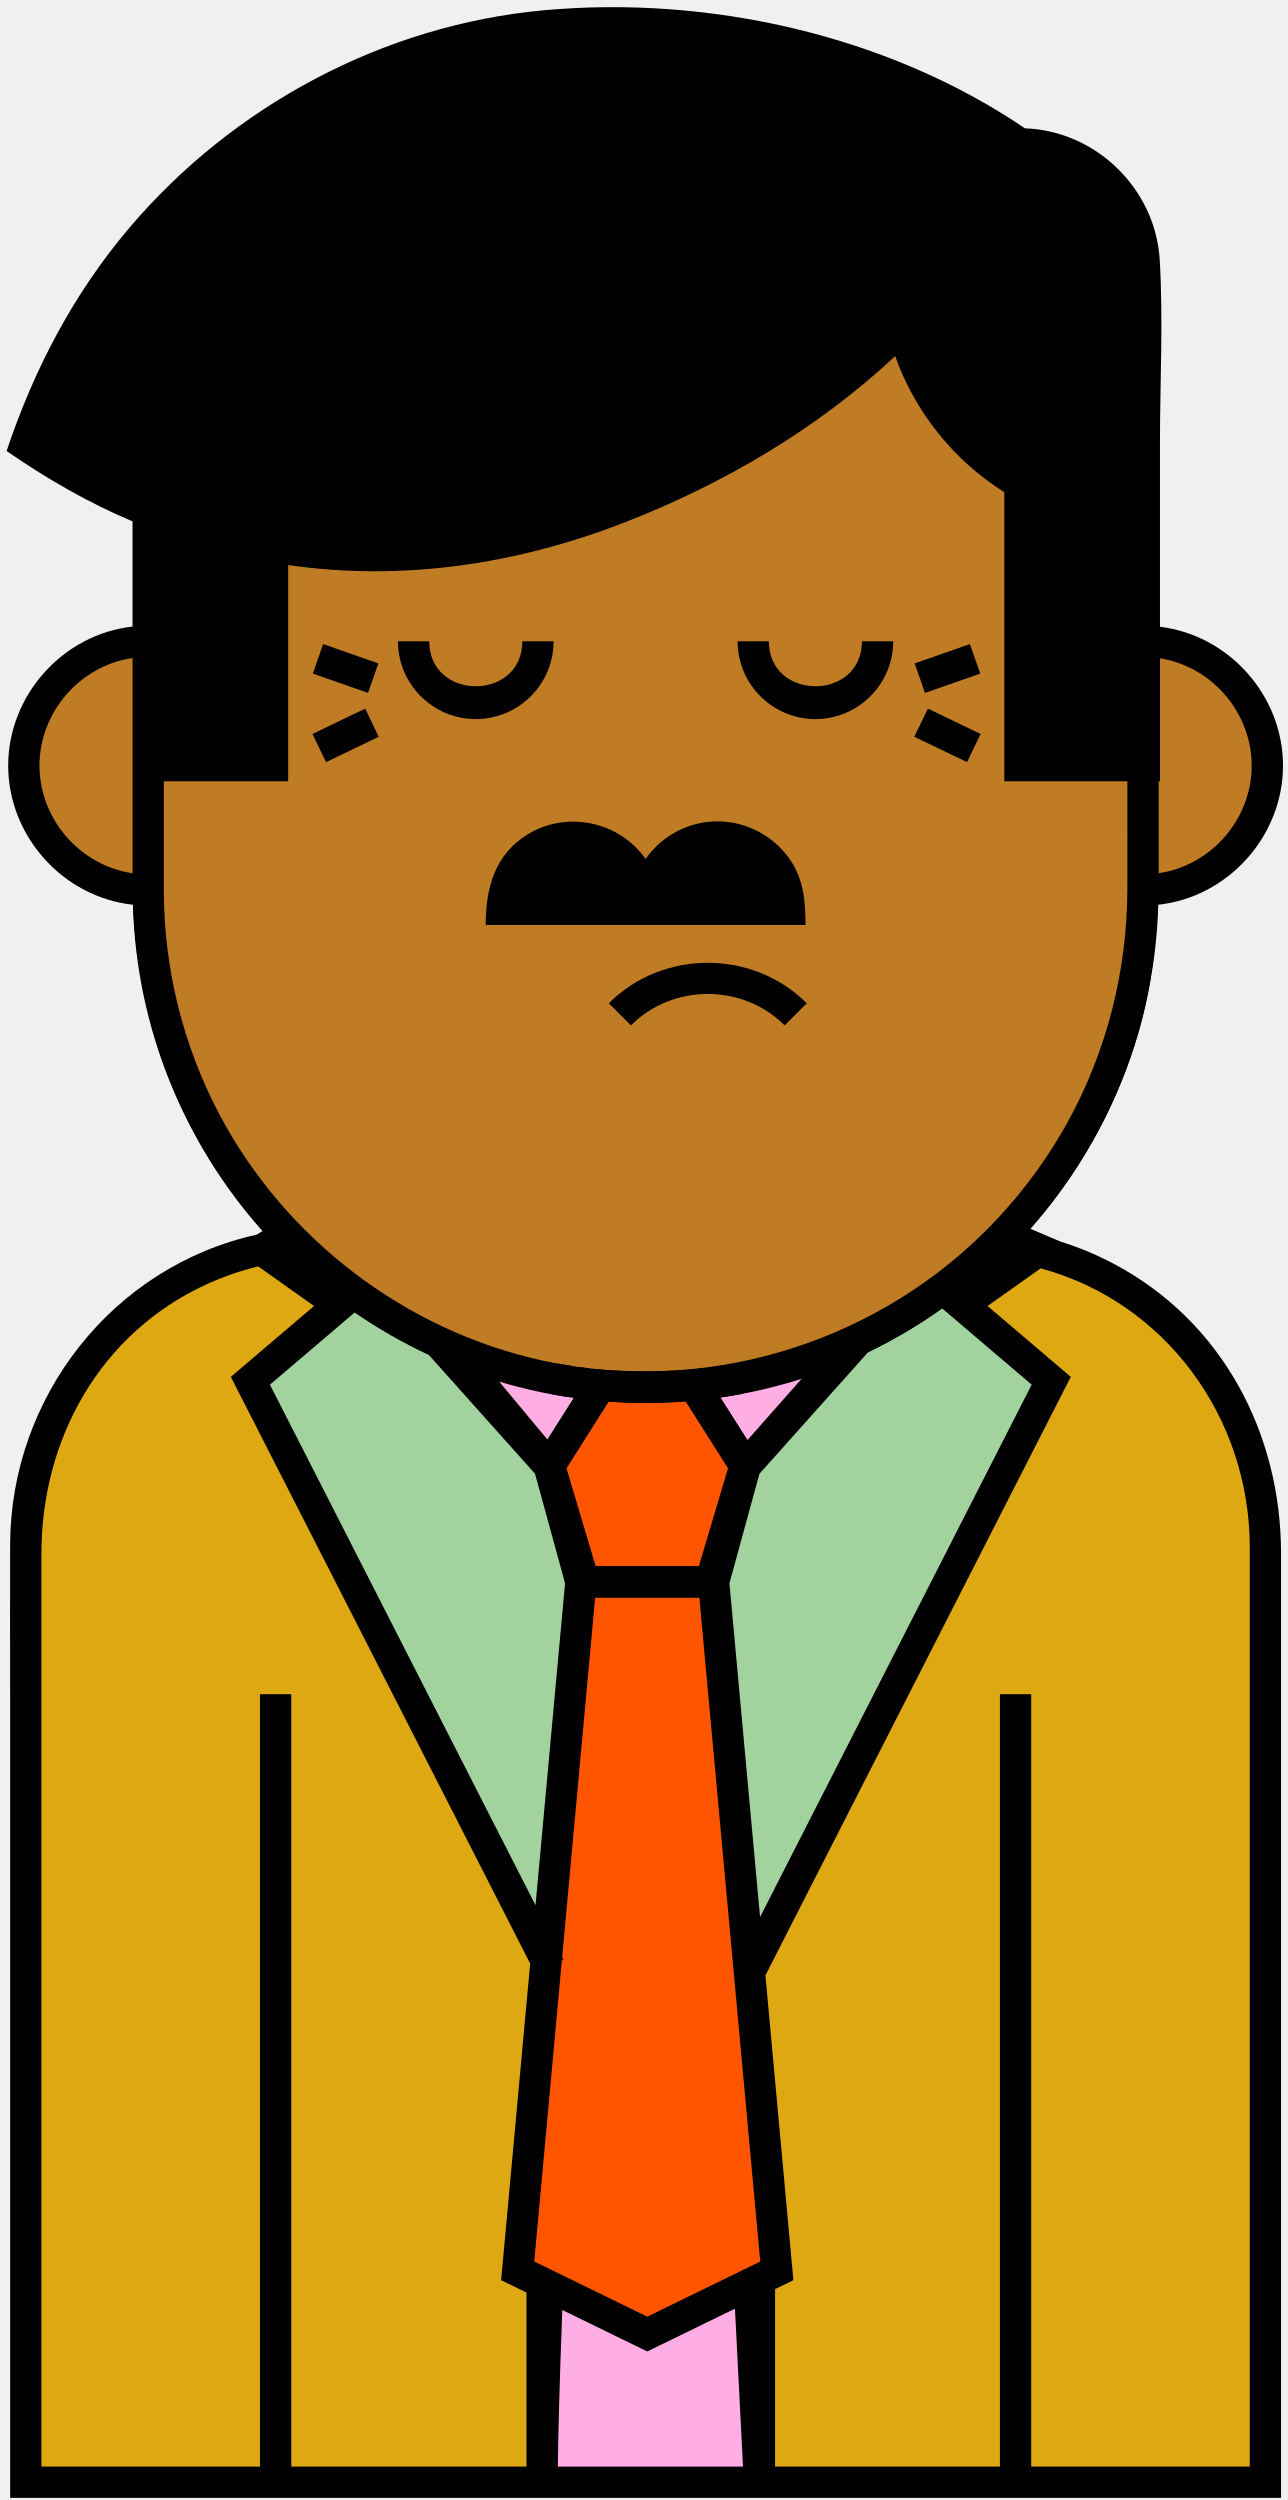
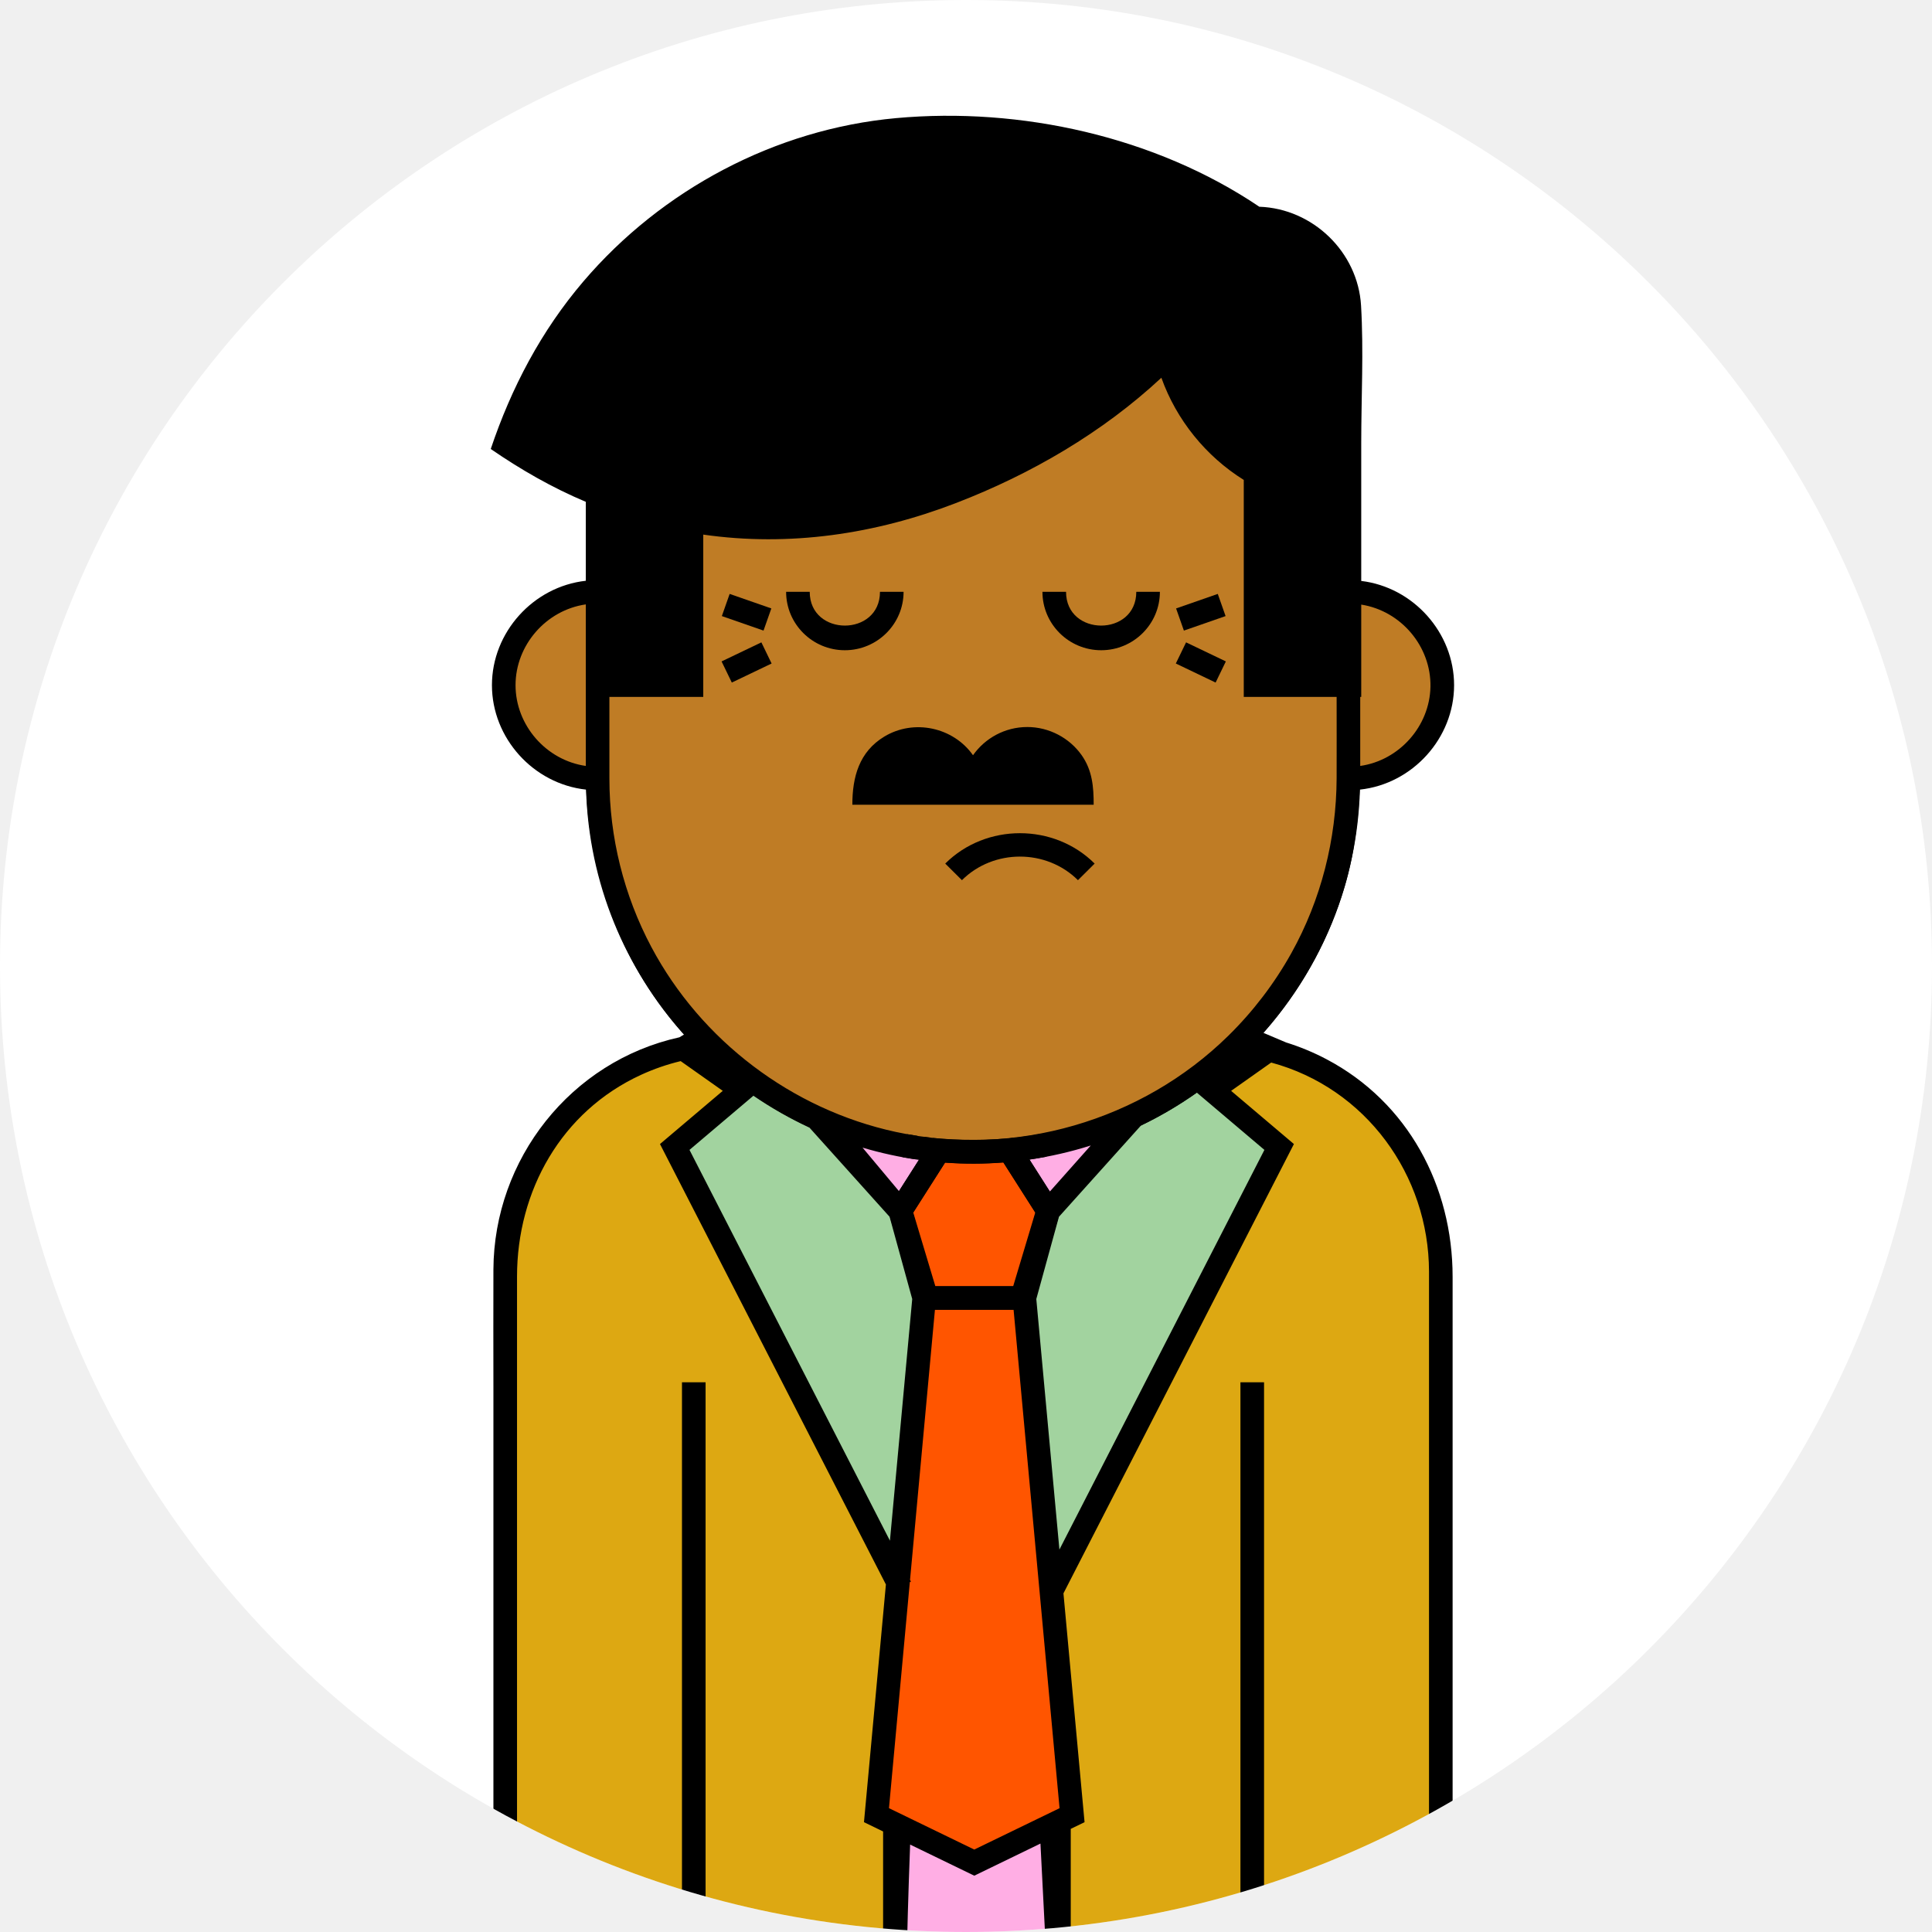
- <svg xmlns="http://www.w3.org/2000/svg" width="121px" height="235px" viewBox="0 0 121 235" version="1.1">
-   <defs />
+ <svg xmlns="http://www.w3.org/2000/svg" xmlns:xlink="http://www.w3.org/1999/xlink" width="175px" height="175px" viewBox="0 0 175 175" version="1.1">
+   <defs>
+     <circle id="path-1" cx="87.5" cy="87.5" r="87.5" />
+   </defs>
  <g id="Symbols" stroke="none" stroke-width="1" fill="none" fill-rule="evenodd">
-     <g id="mateo_lose">
-       <path d="M93.515,116.942 C92.064,118.331 90.572,119.658 88.972,120.874 L98.817,129.793 L70.483,185.788 L73.022,213.461 L70.441,214.719 L71.389,233.328 L118.949,233.328 L118.949,220.463 L118.949,191.692 L118.949,161.758 C118.949,156.306 118.957,150.854 118.949,145.402 C118.929,132.909 110.882,121.58 98.798,117.978 C97.076,117.464 95.304,117.118 93.515,116.942" id="Fill-1" fill="#DDA812" />
-       <path d="M88.972,120.874 C86.334,122.879 83.489,124.611 80.488,126.017 L70.061,137.812 L67.08,148.702 L70.483,185.788 L98.817,129.793 L88.972,120.874 Z" id="Fill-3" fill="#A2D39F" />
-       <path d="M33.288,121.532 C31.371,120.142 29.532,118.617 27.857,116.942 C13.521,118.35 2.514,130.725 2.424,145.049 C2.395,149.606 2.424,154.164 2.424,158.721 L2.424,187.782 L2.424,217.489 L2.424,233.101 L2.424,233.328 L50.958,233.328 C50.958,229.562 51.161,222.865 51.471,214.831 L48.663,213.461 L51.349,184.175 L23.537,129.793 L33.288,121.532 Z" id="Fill-5" fill="#DDA812" />
-       <path d="M51.623,137.812 L42.358,126.682 C39.129,125.305 36.094,123.567 33.288,121.532 L23.537,129.792 L51.349,184.174 L54.603,148.702 L51.623,137.812 Z" id="Fill-7" fill="#A2D39F" />
-       <path d="M95.878,13.524 C83.668,5.085 67.726,1.34 53.008,2.278 C38.21,3.219 24.258,10.174 14.362,21.193 C9.008,27.154 4.904,34.214 2.365,41.813 C11.857,48.375 23.248,52.047 34.789,52.214 C46.85,52.389 58.525,48.501 68.964,42.645 C74.75,39.4 80.191,35.458 84.859,30.73 C86.383,37.003 90.433,42.284 95.878,45.438 L95.878,71.969 L107.567,71.969 L107.567,48.897 L107.567,26.375 C107.567,23.993 107.298,21.716 106.122,19.581 C104.083,15.879 100.105,13.524 95.878,13.524" id="Fill-9" fill="#000000" />
-       <path d="M13.93,48.02 L13.93,71.969 L25.619,71.969 L25.619,51.328 C21.604,50.624 17.684,49.525 13.93,48.02" id="Fill-11" fill="#000000" />
-       <path d="M95.878,71.969 L95.878,45.438 C90.433,42.283 86.383,37.002 84.859,30.73 C79.12,36.541 72.226,41.178 64.913,44.774 C57.222,48.555 48.982,51.315 40.404,52.012 C35.386,52.42 30.318,52.169 25.364,51.276 C25.45,51.291 25.533,51.313 25.619,51.327 L25.619,71.969 L13.93,71.969 C13.93,80.741 13.443,89.534 16.173,98.009 C19.998,109.879 28.642,119.918 39.792,125.497 C51.327,131.269 65.086,131.975 77.156,127.431 C88.878,123.018 98.531,113.845 103.547,102.369 C106.127,96.47 107.417,90.091 107.442,83.657 C107.456,80.161 107.442,76.664 107.442,73.168 L107.442,71.969 L95.878,71.969 Z" id="Fill-13" fill="#BF7C25" />
-       <path d="M15.4,73.438 C15.4,82.132 15.069,90.687 18.081,99.016 C22.083,110.086 30.453,119.342 41.049,124.462 C52.019,129.762 64.972,130.374 76.395,126.136 C87.429,122.042 96.617,113.598 101.65,102.961 C104.505,96.924 105.945,90.32 105.972,83.648 C105.986,80.245 105.972,76.841 105.972,73.438 L94.408,73.438 L94.408,46.268 C89.644,43.282 86.012,38.736 84.146,33.474 C76.906,40.248 68.165,45.394 58.962,49.01 C48.793,53.006 37.95,54.624 27.089,53.046 L27.089,73.438 L15.4,73.438 Z M60.686,131.884 C47.276,131.884 34.282,126.151 25.205,116.288 C16.763,107.116 12.46,95.208 12.46,82.808 L12.46,70.499 L24.149,70.499 L24.149,51.328 L25.356,51.328 L25.626,49.83 L25.629,49.83 C44.22,53.184 63.487,46.351 78.066,34.825 C80.782,32.678 83.238,30.28 85.666,27.821 C86.413,30.893 87.196,33.846 88.865,36.58 C90.959,40.01 93.895,42.59 97.348,44.59 L97.348,70.499 L108.913,70.499 C108.913,79.403 109.519,88.478 106.999,97.128 C103.313,109.78 94.352,120.582 82.633,126.595 C75.863,130.07 68.295,131.884 60.686,131.884 Z" id="Fill-15" fill="#000000" />
-       <path d="M107.443,60.28 L107.443,71.969 L95.879,71.969 L95.879,45.438 C90.433,42.284 86.383,37.003 84.86,30.73 C79.121,36.542 72.226,41.178 64.914,44.774 C57.223,48.555 48.982,51.315 40.404,52.012 C35.387,52.421 30.319,52.17 25.365,51.276 C25.45,51.292 25.534,51.313 25.619,51.328 L25.619,71.969 L13.93,71.969 L13.93,60.28 C7.56,60.28 2.241,65.6 2.241,71.969 C2.241,78.339 7.56,83.658 13.93,83.658 C13.93,103.051 26.356,120.873 44.567,127.561 C62.984,134.326 84.203,128.563 96.708,113.47 C103.62,105.127 107.443,94.492 107.443,83.658 C113.813,83.658 119.132,78.339 119.132,71.969 C119.132,65.599 113.813,60.28 107.443,60.28" id="Fill-17" fill="#BF7C25" />
-       <path d="M73.757,96.386 C69.819,92.448 63.244,92.448 59.305,96.386 L57.226,94.308 C62.298,89.235 70.765,89.235 75.836,94.308 L73.757,96.386 Z" id="Fill-19" fill="#000000" />
-       <path d="M44.724,67.594 C40.691,67.594 37.409,64.313 37.409,60.28 L40.349,60.28 C40.349,65.916 49.099,65.92 49.099,60.28 L52.039,60.28 C52.039,64.313 48.757,67.594 44.724,67.594" id="Fill-21" fill="#000000" />
-       <path d="M76.648,67.594 C72.615,67.594 69.333,64.313 69.333,60.28 L72.273,60.28 C72.273,65.916 81.022,65.92 81.022,60.28 L83.962,60.28 C83.962,64.313 80.681,67.594 76.648,67.594" id="Fill-23" fill="#000000" />
-       <polygon id="Fill-25" fill="#000000" points="34.595 65.135 29.404 63.318 30.375 60.542 35.567 62.36" />
-       <polygon id="Fill-27" fill="#000000" points="30.645 71.642 29.37 68.994 34.326 66.608 35.601 69.256" />
-       <polygon id="Fill-29" fill="#000000" points="86.951 65.135 85.979 62.36 91.171 60.542 92.143 63.318" />
-       <polygon id="Fill-31" fill="#000000" points="90.901 71.642 85.945 69.256 87.221 66.608 92.176 68.994" />
-       <path d="M67.451,77.209 C64.655,77.209 62.182,78.609 60.686,80.741 C58.22,77.227 53.322,76.175 49.649,78.401 C46.494,80.313 45.657,83.482 45.657,86.942 L69.089,86.942 L75.715,86.942 C75.715,84.707 75.551,82.646 74.223,80.744 C72.691,78.551 70.129,77.209 67.451,77.209" id="Fill-33" fill="#000000" />
-       <path d="M65.232,130.191 L70.061,137.812 L80.688,125.925 C75.922,128.184 70.717,129.662 65.232,130.191" id="Fill-35" fill="#FFAEE4" />
-       <path d="M41.209,126.163 L51.624,137.812 L56.438,130.214 C51.044,129.727 45.918,128.324 41.209,126.163" id="Fill-37" fill="#FFAEE4" />
-       <path d="M65.245,130.189 C65.976,130.119 66.702,130.028 67.422,129.924 C66.702,130.029 65.976,130.118 65.245,130.189" id="Fill-39" fill="#FF5500" />
-       <path d="M65.385,131.652 L65.1,128.726 C65.806,128.656 66.51,128.571 67.213,128.469 L67.633,131.38 L67.632,131.38 L67.63,131.38 C66.885,131.489 66.135,131.582 65.385,131.652" id="Fill-41" fill="#000000" />
-       <path d="M67.491,129.913 C68.19,129.811 68.883,129.693 69.572,129.56 C68.883,129.693 68.189,129.81 67.491,129.913" id="Fill-43" fill="#FF5500" />
-       <path d="M67.702,131.368 L67.277,128.459 C67.955,128.359 68.627,128.244 69.295,128.117 L69.848,131.004 C69.139,131.14 68.425,131.263 67.705,131.367 C67.704,131.367 67.703,131.368 67.702,131.368" id="Fill-45" fill="#000000" />
-       <path d="M54.282,129.965 C54.599,130.01 54.92,130.042 55.24,130.079 C54.92,130.042 54.599,130.011 54.282,129.965" id="Fill-47" fill="#FF5500" />
-       <path d="M55.069,131.54 C54.761,131.507 54.452,131.473 54.144,131.431 C54.142,131.432 54.139,131.43 54.138,131.43 C54.118,131.427 54.099,131.425 54.081,131.422 L54.484,128.51 C54.496,128.509 54.511,128.514 54.525,128.516 C54.528,128.516 54.529,128.515 54.532,128.517 C54.825,128.556 55.12,128.587 55.413,128.62 L55.069,131.54 Z" id="Fill-49" fill="#000000" />
-       <path d="M52.172,129.625 C52.629,129.709 53.089,129.781 53.551,129.853 C53.089,129.781 52.629,129.709 52.172,129.625" id="Fill-51" fill="#FF5500" />
-       <path d="M53.329,131.304 C52.853,131.232 52.377,131.157 51.906,131.071 L52.438,128.179 C52.879,128.26 53.325,128.328 53.77,128.398 L53.775,128.398 L53.329,131.304 Z" id="Fill-53" fill="#000000" />
-       <path d="M67.08,148.702 L66.783,148.702 L70.04,137.78 L65.231,130.191 C62.308,130.478 59.362,130.485 56.437,130.215 L51.643,137.78 L54.901,148.702 L54.603,148.702 L48.663,213.461 L60.842,219.402 L73.021,213.461 L67.08,148.702 Z" id="Fill-55" fill="#FF5500" />
-       <path d="M55.996,147.232 L65.687,147.232 L68.44,138.002 L64.469,131.734 C62.058,131.926 59.685,131.936 57.202,131.753 L53.243,138.002 L55.996,147.232 Z M67.879,150.171 L53.805,150.171 L50.043,137.558 L55.677,128.669 C59.134,128.986 62.534,128.98 65.989,128.639 L71.64,137.558 L67.879,150.171 Z" id="Fill-57" fill="#000000" />
-       <polygon id="Fill-59" fill="#FFAEE4" points="60.842 219.402 50.958 214.581 50.958 233.328 71.388 233.328 71.388 214.257" />
-       <path d="M117.478,231.858 L96.933,231.858 L96.933,159.257 L93.992,159.257 L93.992,231.858 L72.858,231.858 L72.858,215.175 L74.578,214.337 L71.949,185.686 L100.653,129.425 L92.833,122.765 L97.823,119.222 C109.609,122.42 117.457,133.309 117.478,145.387 C117.487,150.508 117.478,155.629 117.478,160.751 L117.478,189.003 L117.478,217.121 L117.478,231.643 L117.478,231.858 Z M52.437,231.858 C52.472,228.607 52.611,223.678 52.854,217.141 L60.842,221.037 L69.085,217.016 L69.842,231.858 L52.437,231.858 Z M27.379,231.858 L27.379,159.257 L24.438,159.257 L24.438,231.858 L3.894,231.858 L3.894,219.829 L3.894,192.63 L3.894,163.596 L3.894,146.029 C3.894,135.294 9.392,125.354 19.342,120.758 C20.925,120.028 22.579,119.451 24.275,119.042 L29.519,122.765 L21.699,129.425 L49.836,184.575 C49.046,193.182 48.257,201.79 47.467,210.397 C47.347,211.711 47.226,213.024 47.105,214.337 L49.488,215.499 L49.488,231.858 L27.379,231.858 Z M68.568,148.833 L71.387,138.534 L81.596,127.114 C84.029,125.935 86.363,124.557 88.566,122.992 L96.978,130.158 L71.446,180.203 L68.568,148.833 Z M50.296,138.534 L53.115,148.833 L50.339,179.091 L25.374,130.158 L33.34,123.373 C35.54,124.891 37.89,126.237 40.313,127.367 L50.296,138.534 Z M51.462,135.321 L46.928,129.875 C49.221,130.558 51.572,131.074 53.942,131.406 L51.462,135.321 Z M67.719,131.37 C70.3,130.992 72.867,130.399 75.352,129.606 L70.255,135.373 L67.719,131.37 Z M68.471,138.05 L65.958,147.232 L55.726,147.232 L53.212,138.05 L57.207,131.746 C59.63,131.92 62.04,131.912 64.461,131.723 L68.471,138.05 Z M60.842,217.765 L52.977,213.929 L52.977,213.928 L50.219,212.584 C50.967,204.43 51.715,196.276 52.463,188.123 C52.581,186.842 52.698,185.563 52.815,184.284 L52.953,184.213 L52.842,183.996 L55.945,150.171 L65.739,150.171 L71.464,212.585 L60.842,217.765 Z M15.399,83.658 L15.399,73.438 L27.089,73.438 L27.089,53.116 C37.817,54.663 48.533,53.056 58.593,49.154 C67.934,45.532 76.81,40.337 84.145,33.475 C86.012,38.736 89.677,43.303 94.407,46.268 L94.407,73.438 L105.972,73.438 C105.972,76.832 105.985,80.225 105.972,83.619 C105.942,91.271 104.043,98.823 100.331,105.524 C98.227,109.321 95.576,112.811 92.488,115.862 L92.485,115.863 L92.484,115.866 C81.681,126.533 65.912,131.137 51.064,127.907 C38.115,125.088 26.827,116.47 20.63,104.766 C17.198,98.283 15.399,90.993 15.399,83.658 Z M24.148,52.609 L24.148,70.499 L15.399,70.499 L15.399,50.165 C18.263,51.201 21.183,52.027 24.148,52.609 Z M13.479,46.256 C10.252,44.883 7.117,43.216 4.122,41.228 C8.867,27.868 18.51,16.591 31.061,9.968 C44.097,3.09 59.127,2.186 73.351,5.469 C81.211,7.284 88.775,10.392 95.419,14.994 C100.858,14.954 105.645,18.867 106.067,24.434 C106.203,26.223 106.096,28.054 106.096,29.846 L106.096,52.473 L106.096,58.81 L105.972,58.81 L105.972,70.499 L97.348,70.499 L97.348,44.59 C93.893,42.589 90.959,40.011 88.865,36.58 C87.196,33.847 86.412,30.893 85.665,27.821 C74.189,39.444 58.982,48.293 42.561,50.3 C36.936,50.988 31.207,50.837 25.629,49.83 L25.625,49.83 C21.442,49.08 17.419,47.835 13.479,46.256 Z M12.459,70.499 L12.459,82.083 C7.505,81.366 3.71,76.971 3.71,71.968 C3.71,66.965 7.505,62.572 12.459,61.855 L12.459,70.499 Z M108.912,73.438 L109.037,73.438 L109.037,61.879 C114.009,62.663 117.753,67.136 117.658,72.166 C117.563,77.094 113.796,81.377 108.912,82.083 L108.912,73.438 Z M99.682,116.707 L96.857,115.504 C104.065,107.327 108.545,96.7 108.877,85.046 C115.456,84.329 120.602,78.584 120.602,71.968 C120.602,65.414 115.545,59.708 109.037,58.917 L109.037,41.646 C109.037,35.937 109.351,30.131 109.014,24.429 C108.62,17.754 103.028,12.296 96.345,12.062 C83.401,3.278 66.594,-0.456 51.098,0.968 C36.058,2.35 21.919,9.919 12.159,21.415 C6.909,27.599 3.184,34.726 0.621,42.395 C4.361,44.981 8.265,47.237 12.459,49.011 L12.459,58.897 C5.896,59.631 0.77,65.367 0.77,71.968 C0.77,78.584 5.915,84.329 12.494,85.046 C12.829,96.797 17.379,107.507 24.694,115.712 L24.117,116.06 C10.556,119.072 1.017,131.337 0.953,145.133 C0.931,150.039 0.953,154.945 0.953,159.851 L0.953,189.213 L0.953,219.001 L0.953,234.574 L0.953,234.797 L23.827,234.797 L49.28,234.797 L70.548,234.797 L92.876,234.797 L119.913,234.797 L120.418,234.797 L120.418,222.262 L120.418,194.107 L120.418,163.998 L120.418,146.033 C120.418,134.72 114.879,124.195 104.708,118.803 C103.102,117.952 101.416,117.25 99.682,116.707 Z" id="Fill-61" fill="#000000" />
+     <g id="characters" transform="translate(-278, -550)">
+       <g id="PLAYER-/-mateo_lose" transform="translate(278, 550)">
+         <mask id="mask-2" fill="white">
+           <use xlink:href="#path-1" />
+         </mask>
+         <use id="Mask" fill="#FFFFFF" xlink:href="#path-1" />
+         <g id="mateo_lose" mask="url(#mask-2)">
+           <g transform="translate(44, 10)">
+             <path d="M68.011,84.596 C66.956,85.601 65.87,86.561 64.707,87.441 L71.867,93.893 L51.26,134.4 L53.107,154.419 L51.23,155.329 L51.919,168.79 L86.508,168.79 L86.508,159.484 L86.508,138.671 L86.508,117.016 C86.508,113.072 86.514,109.128 86.508,105.184 C86.494,96.147 80.641,87.951 71.853,85.346 C70.601,84.974 69.312,84.724 68.011,84.596" id="Fill-1" fill="#DDA812" />
+             <path d="M64.707,87.441 C62.788,88.891 60.719,90.144 58.537,91.161 L50.953,99.694 L48.785,107.571 L51.26,134.4 L71.867,93.893 L64.707,87.441 Z" id="Fill-3" fill="#A2D39F" />
+             <path d="M24.21,87.917 C22.815,86.911 21.478,85.808 20.26,84.596 C9.834,85.615 1.829,94.567 1.763,104.929 C1.742,108.226 1.763,111.523 1.763,114.819 L1.763,135.842 L1.763,157.332 L1.763,168.626 L1.763,168.79 L37.061,168.79 C37.061,166.066 37.208,161.221 37.434,155.41 L35.391,154.419 L37.345,133.233 L17.118,93.893 L24.21,87.917 Z" id="Fill-5" fill="#DDA812" />
+             <path d="M37.544,99.694 L30.806,91.642 C28.458,90.646 26.25,89.389 24.21,87.917 L17.118,93.892 L37.345,133.232 L39.711,107.572 L37.544,99.694 Z" id="Fill-7" fill="#A2D39F" />
+             <path d="M69.73,9.783 C60.85,3.679 49.255,0.969 38.551,1.648 C27.789,2.329 17.642,7.36 10.445,15.331 C6.551,19.643 3.567,24.751 1.72,30.248 C8.623,34.995 16.908,37.651 25.301,37.772 C34.073,37.898 42.564,35.086 50.156,30.85 C54.364,28.502 58.321,25.651 61.716,22.23 C62.824,26.768 65.77,30.588 69.73,32.87 L69.73,52.063 L78.231,52.063 L78.231,35.372 L78.231,19.08 C78.231,17.357 78.035,15.71 77.18,14.165 C75.697,11.487 72.804,9.783 69.73,9.783" id="Fill-9" fill="#000000" />
+             <path d="M10.131,34.738 L10.131,52.063 L18.632,52.063 L18.632,37.131 C15.712,36.622 12.861,35.827 10.131,34.738" id="Fill-11" fill="#000000" />
+             <path d="M69.73,52.063 L69.73,32.87 C65.77,30.588 62.824,26.768 61.716,22.231 C57.542,26.434 52.528,29.789 47.21,32.39 C41.616,35.125 35.623,37.122 29.385,37.626 C25.735,37.921 22.05,37.74 18.447,37.094 C18.509,37.104 18.57,37.12 18.632,37.13 L18.632,52.063 L10.131,52.063 C10.131,58.409 9.777,64.77 11.762,70.9 C14.544,79.487 20.831,86.749 28.94,90.785 C37.329,94.961 47.335,95.472 56.114,92.184 C64.639,88.992 71.659,82.356 75.307,74.054 C77.183,69.787 78.122,65.173 78.14,60.518 C78.15,57.989 78.14,55.459 78.14,52.93 L78.14,52.063 L69.73,52.063 Z" id="Fill-13" fill="#BF7C25" />
+             <path d="M11.2,53.125 C11.2,59.415 10.959,65.603 13.15,71.629 C16.06,79.637 22.147,86.333 29.854,90.036 C37.832,93.87 47.252,94.313 55.56,91.247 C63.584,88.286 70.267,82.177 73.927,74.482 C76.003,70.115 77.051,65.338 77.07,60.511 C77.08,58.05 77.07,55.587 77.07,53.125 L68.66,53.125 L68.66,33.471 C65.195,31.31 62.554,28.022 61.197,24.215 C55.931,29.116 49.574,32.838 42.881,35.454 C35.486,38.345 27.6,39.515 19.701,38.374 L19.701,53.125 L11.2,53.125 Z M44.135,95.406 C34.382,95.406 24.932,91.258 18.331,84.123 C12.191,77.488 9.062,68.874 9.062,59.904 L9.062,50.999 L17.563,50.999 L17.563,37.131 L18.44,37.131 L18.637,36.047 L18.639,36.047 C32.16,38.474 46.172,33.531 56.775,25.193 C58.75,23.639 60.536,21.905 62.302,20.126 C62.846,22.348 63.415,24.484 64.629,26.462 C66.152,28.943 68.287,30.81 70.798,32.257 L70.798,50.999 L79.209,50.999 C79.209,57.441 79.65,64.005 77.817,70.263 C75.136,79.415 68.619,87.23 60.096,91.579 C55.173,94.093 49.669,95.406 44.135,95.406 Z" id="Fill-15" fill="#000000" />
+             <path d="M78.14,43.607 L78.14,52.063 L69.73,52.063 L69.73,32.87 C65.769,30.588 62.824,26.768 61.716,22.23 C57.542,26.435 52.528,29.788 47.21,32.39 C41.616,35.125 35.623,37.121 29.384,37.626 C25.736,37.922 22.05,37.74 18.447,37.093 C18.509,37.105 18.57,37.12 18.632,37.131 L18.632,52.063 L10.131,52.063 L10.131,43.607 C5.498,43.607 1.63,47.455 1.63,52.063 C1.63,56.671 5.498,60.518 10.131,60.518 C10.131,74.547 19.168,87.44 32.412,92.278 C45.806,97.172 61.238,93.003 70.333,82.085 C75.36,76.049 78.14,68.356 78.14,60.518 C82.773,60.518 86.641,56.671 86.641,52.063 C86.641,47.455 82.773,43.607 78.14,43.607" id="Fill-17" fill="#BF7C25" />
+             <path d="M53.641,69.726 C50.777,66.878 45.995,66.878 43.131,69.726 L41.619,68.223 C45.307,64.553 51.465,64.553 55.153,68.223 L53.641,69.726 Z" id="Fill-19" fill="#000000" />
+             <path d="M32.526,48.898 C29.593,48.898 27.206,46.525 27.206,43.607 L29.345,43.607 C29.345,47.684 35.708,47.687 35.708,43.607 L37.846,43.607 C37.846,46.525 35.459,48.898 32.526,48.898" id="Fill-21" fill="#000000" />
+             <path d="M55.744,48.898 C52.811,48.898 50.424,46.525 50.424,43.607 L52.562,43.607 C52.562,47.684 58.925,47.687 58.925,43.607 L61.063,43.607 C61.063,46.525 58.677,48.898 55.744,48.898" id="Fill-23" fill="#000000" />
+             <polygon id="Fill-25" fill="#000000" points="25.16 47.119 21.385 45.805 22.091 43.797 25.867 45.112" />
+             <polygon id="Fill-27" fill="#000000" points="22.287 51.826 21.36 49.911 24.965 48.185 25.892 50.1" />
+             <polygon id="Fill-29" fill="#000000" points="63.237 47.119 62.53 45.112 66.306 43.797 67.013 45.805" />
+             <polygon id="Fill-31" fill="#000000" points="66.11 51.826 62.506 50.1 63.434 48.185 67.037 49.911" />
+             <path d="M49.055,55.853 C47.022,55.853 45.223,56.866 44.135,58.408 C42.342,55.866 38.78,55.105 36.108,56.715 C33.814,58.098 33.205,60.391 33.205,62.894 L50.246,62.894 L55.065,62.894 C55.065,61.277 54.946,59.786 53.98,58.41 C52.866,56.824 51.003,55.853 49.055,55.853" id="Fill-33" fill="#000000" />
+             <path d="M47.441,94.181 L50.953,99.694 L58.682,91.095 C55.216,92.729 51.43,93.798 47.441,94.181" id="Fill-35" fill="#FFAEE4" />
+             <path d="M29.97,91.267 L37.545,99.694 L41.046,94.197 C37.123,93.845 33.395,92.83 29.97,91.267" id="Fill-37" fill="#FFAEE4" />
+             <path d="M47.451,94.179 C47.982,94.129 48.51,94.063 49.034,93.988 C48.51,94.064 47.982,94.128 47.451,94.179" id="Fill-39" fill="#FF5500" />
+             <path d="M47.553,95.238 L47.346,93.121 C47.859,93.07 48.371,93.009 48.883,92.935 L49.188,95.041 L49.187,95.041 L49.186,95.041 C48.644,95.12 48.099,95.187 47.553,95.238" id="Fill-41" fill="#000000" />
+             <path d="M49.085,93.979 C49.593,93.906 50.097,93.82 50.598,93.724 C50.097,93.82 49.592,93.905 49.085,93.979" id="Fill-43" fill="#FF5500" />
+             <path d="M49.238,95.032 L48.929,92.928 C49.422,92.855 49.911,92.772 50.397,92.68 L50.799,94.769 C50.283,94.867 49.764,94.956 49.24,95.031 C49.24,95.031 49.239,95.032 49.238,95.032" id="Fill-45" fill="#000000" />
+             <path d="M39.478,94.018 C39.709,94.049 39.942,94.073 40.175,94.1 C39.942,94.073 39.709,94.05 39.478,94.018" id="Fill-47" fill="#FF5500" />
+             <path d="M40.051,95.156 C39.826,95.133 39.601,95.108 39.377,95.078 C39.376,95.078 39.374,95.077 39.373,95.077 C39.359,95.075 39.345,95.073 39.331,95.071 L39.625,92.964 C39.634,92.964 39.644,92.967 39.654,92.969 C39.656,92.969 39.657,92.968 39.659,92.97 C39.872,92.998 40.087,93.02 40.301,93.044 L40.051,95.156 Z" id="Fill-49" fill="#000000" />
+             <path d="M37.943,93.771 C38.276,93.832 38.61,93.884 38.946,93.936 C38.61,93.884 38.276,93.832 37.943,93.771" id="Fill-51" fill="#FF5500" />
+             <path d="M38.785,94.986 C38.438,94.934 38.092,94.88 37.75,94.818 L38.137,92.725 C38.457,92.784 38.782,92.833 39.105,92.884 L39.109,92.884 L38.785,94.986 Z" id="Fill-53" fill="#000000" />
+             <path d="M48.786,107.572 L48.57,107.572 L50.938,99.67 L47.441,94.181 C45.315,94.388 43.173,94.393 41.045,94.198 L37.559,99.67 L39.928,107.572 L39.711,107.572 L35.391,154.418 L44.249,158.716 L53.106,154.418 L48.786,107.572 Z" id="Fill-55" fill="#FF5500" />
+             <path d="M40.725,106.508 L47.773,106.508 L49.775,99.831 L46.887,95.297 C45.133,95.436 43.407,95.443 41.602,95.311 L38.722,99.831 L40.725,106.508 Z M49.367,108.634 L39.131,108.634 L36.395,99.51 L40.493,93.08 C43.007,93.309 45.479,93.305 47.992,93.058 L52.102,99.51 L49.367,108.634 Z" id="Fill-57" fill="#000000" />
+             <polygon id="Fill-59" fill="#FFAEE4" points="44.249 158.716 37.06 155.229 37.06 168.79 51.919 168.79 51.919 154.994" />
+             <path d="M85.439,167.727 L70.497,167.727 L70.497,115.207 L68.358,115.207 L68.358,167.727 L52.988,167.727 L52.988,155.659 L54.239,155.052 L52.327,134.326 L73.202,93.627 L67.515,88.809 L71.144,86.246 C79.716,88.559 85.423,96.436 85.439,105.174 C85.445,108.878 85.439,112.583 85.439,116.288 L85.439,136.726 L85.439,157.066 L85.439,167.572 L85.439,167.727 Z M38.136,167.727 C38.162,165.375 38.263,161.81 38.439,157.081 L44.249,159.899 L50.244,156.99 L50.794,167.727 L38.136,167.727 Z M19.912,167.727 L19.912,115.207 L17.773,115.207 L17.773,167.727 L2.832,167.727 L2.832,159.025 L2.832,139.349 L2.832,118.346 L2.832,105.638 C2.832,97.872 6.831,90.682 14.067,87.357 C15.218,86.829 16.421,86.411 17.655,86.116 L21.469,88.809 L15.781,93.627 L36.245,133.522 C35.67,139.749 35.096,145.976 34.522,152.202 C34.434,153.153 34.346,154.103 34.258,155.052 L35.991,155.893 L35.991,167.727 L19.912,167.727 Z M49.868,107.666 L51.918,100.216 L59.343,91.955 C61.112,91.102 62.81,90.105 64.412,88.973 L70.53,94.157 L51.961,130.36 L49.868,107.666 Z M36.579,100.216 L38.629,107.666 L36.61,129.555 L18.454,94.157 L24.247,89.249 C25.847,90.347 27.557,91.32 29.319,92.138 L36.579,100.216 Z M37.427,97.892 L34.13,93.952 C35.797,94.446 37.507,94.82 39.231,95.06 L37.427,97.892 Z M49.25,95.034 C51.127,94.76 52.994,94.331 54.802,93.758 L51.095,97.929 L49.25,95.034 Z M49.797,99.866 L47.97,106.508 L40.528,106.508 L38.7,99.866 L41.605,95.306 C43.367,95.432 45.12,95.426 46.881,95.289 L49.797,99.866 Z M44.249,157.532 L38.529,154.757 L38.529,154.756 L36.523,153.784 C37.067,147.886 37.611,141.987 38.155,136.089 C38.241,135.162 38.326,134.237 38.411,133.312 L38.511,133.261 L38.431,133.104 L40.687,108.634 L47.81,108.634 L51.974,153.785 L44.249,157.532 Z M11.199,60.519 L11.199,53.125 L19.701,53.125 L19.701,38.424 C27.503,39.544 35.297,38.381 42.613,35.558 C49.407,32.938 55.862,29.18 61.197,24.216 C62.554,28.022 65.22,31.326 68.66,33.471 L68.66,53.125 L77.071,53.125 C77.071,55.581 77.08,58.035 77.071,60.49 C77.049,66.026 75.668,71.489 72.968,76.337 C71.438,79.083 69.51,81.608 67.264,83.815 L67.262,83.816 L67.261,83.818 C59.405,91.535 47.936,94.865 37.138,92.529 C27.72,90.489 19.511,84.255 15.004,75.788 C12.508,71.098 11.199,65.825 11.199,60.519 Z M17.562,38.058 L17.562,50.999 L11.199,50.999 L11.199,36.29 C13.282,37.039 15.406,37.637 17.562,38.058 Z M9.803,33.462 C7.456,32.469 5.176,31.263 2.998,29.825 C6.449,20.16 13.462,12.002 22.59,7.211 C32.071,2.235 43.002,1.581 53.346,3.956 C59.063,5.269 64.564,7.518 69.396,10.847 C73.351,10.818 76.833,13.649 77.14,17.676 C77.239,18.97 77.161,20.294 77.161,21.591 L77.161,37.959 L77.161,42.543 L77.071,42.543 L77.071,50.999 L70.799,50.999 L70.799,32.257 C68.286,30.809 66.152,28.944 64.629,26.462 C63.415,24.485 62.845,22.348 62.302,20.126 C53.956,28.534 42.896,34.935 30.954,36.387 C26.863,36.885 22.696,36.776 18.639,36.047 L18.637,36.047 C15.594,35.505 12.669,34.604 9.803,33.462 Z M9.061,50.999 L9.061,59.379 C5.458,58.861 2.698,55.681 2.698,52.062 C2.698,48.443 5.458,45.265 9.061,44.746 L9.061,50.999 Z M79.209,53.125 L79.3,53.125 L79.3,44.764 C82.916,45.331 85.639,48.567 85.57,52.205 C85.501,55.77 82.761,58.869 79.209,59.379 L79.209,53.125 Z M72.496,84.426 L70.442,83.556 C75.684,77.641 78.942,69.953 79.183,61.523 C83.968,61.004 87.711,56.848 87.711,52.062 C87.711,47.321 84.033,43.193 79.3,42.621 L79.3,30.127 C79.3,25.997 79.528,21.797 79.283,17.672 C78.997,12.843 74.93,8.895 70.069,8.726 C60.655,2.371 48.432,-0.33 37.162,0.7 C26.224,1.7 15.941,7.176 8.843,15.492 C5.025,19.965 2.316,25.121 0.452,30.669 C3.172,32.54 6.011,34.172 9.061,35.455 L9.061,42.606 C4.288,43.137 0.56,47.287 0.56,52.062 C0.56,56.848 4.302,61.004 9.087,61.523 C9.33,70.023 12.639,77.771 17.959,83.707 L17.54,83.958 C7.677,86.137 0.74,95.01 0.693,104.99 C0.677,108.539 0.693,112.088 0.693,115.637 L0.693,136.878 L0.693,158.426 L0.693,169.692 L0.693,169.853 L17.329,169.853 L35.84,169.853 L51.308,169.853 L67.546,169.853 L87.21,169.853 L87.577,169.853 L87.577,160.785 L87.577,140.418 L87.577,118.637 L87.577,105.641 C87.577,97.457 83.549,89.843 76.151,85.943 C74.983,85.327 73.757,84.819 72.496,84.426 Z" id="Fill-61" fill="#000000" />
+           </g>
+         </g>
+       </g>
    </g>
  </g>
</svg>
